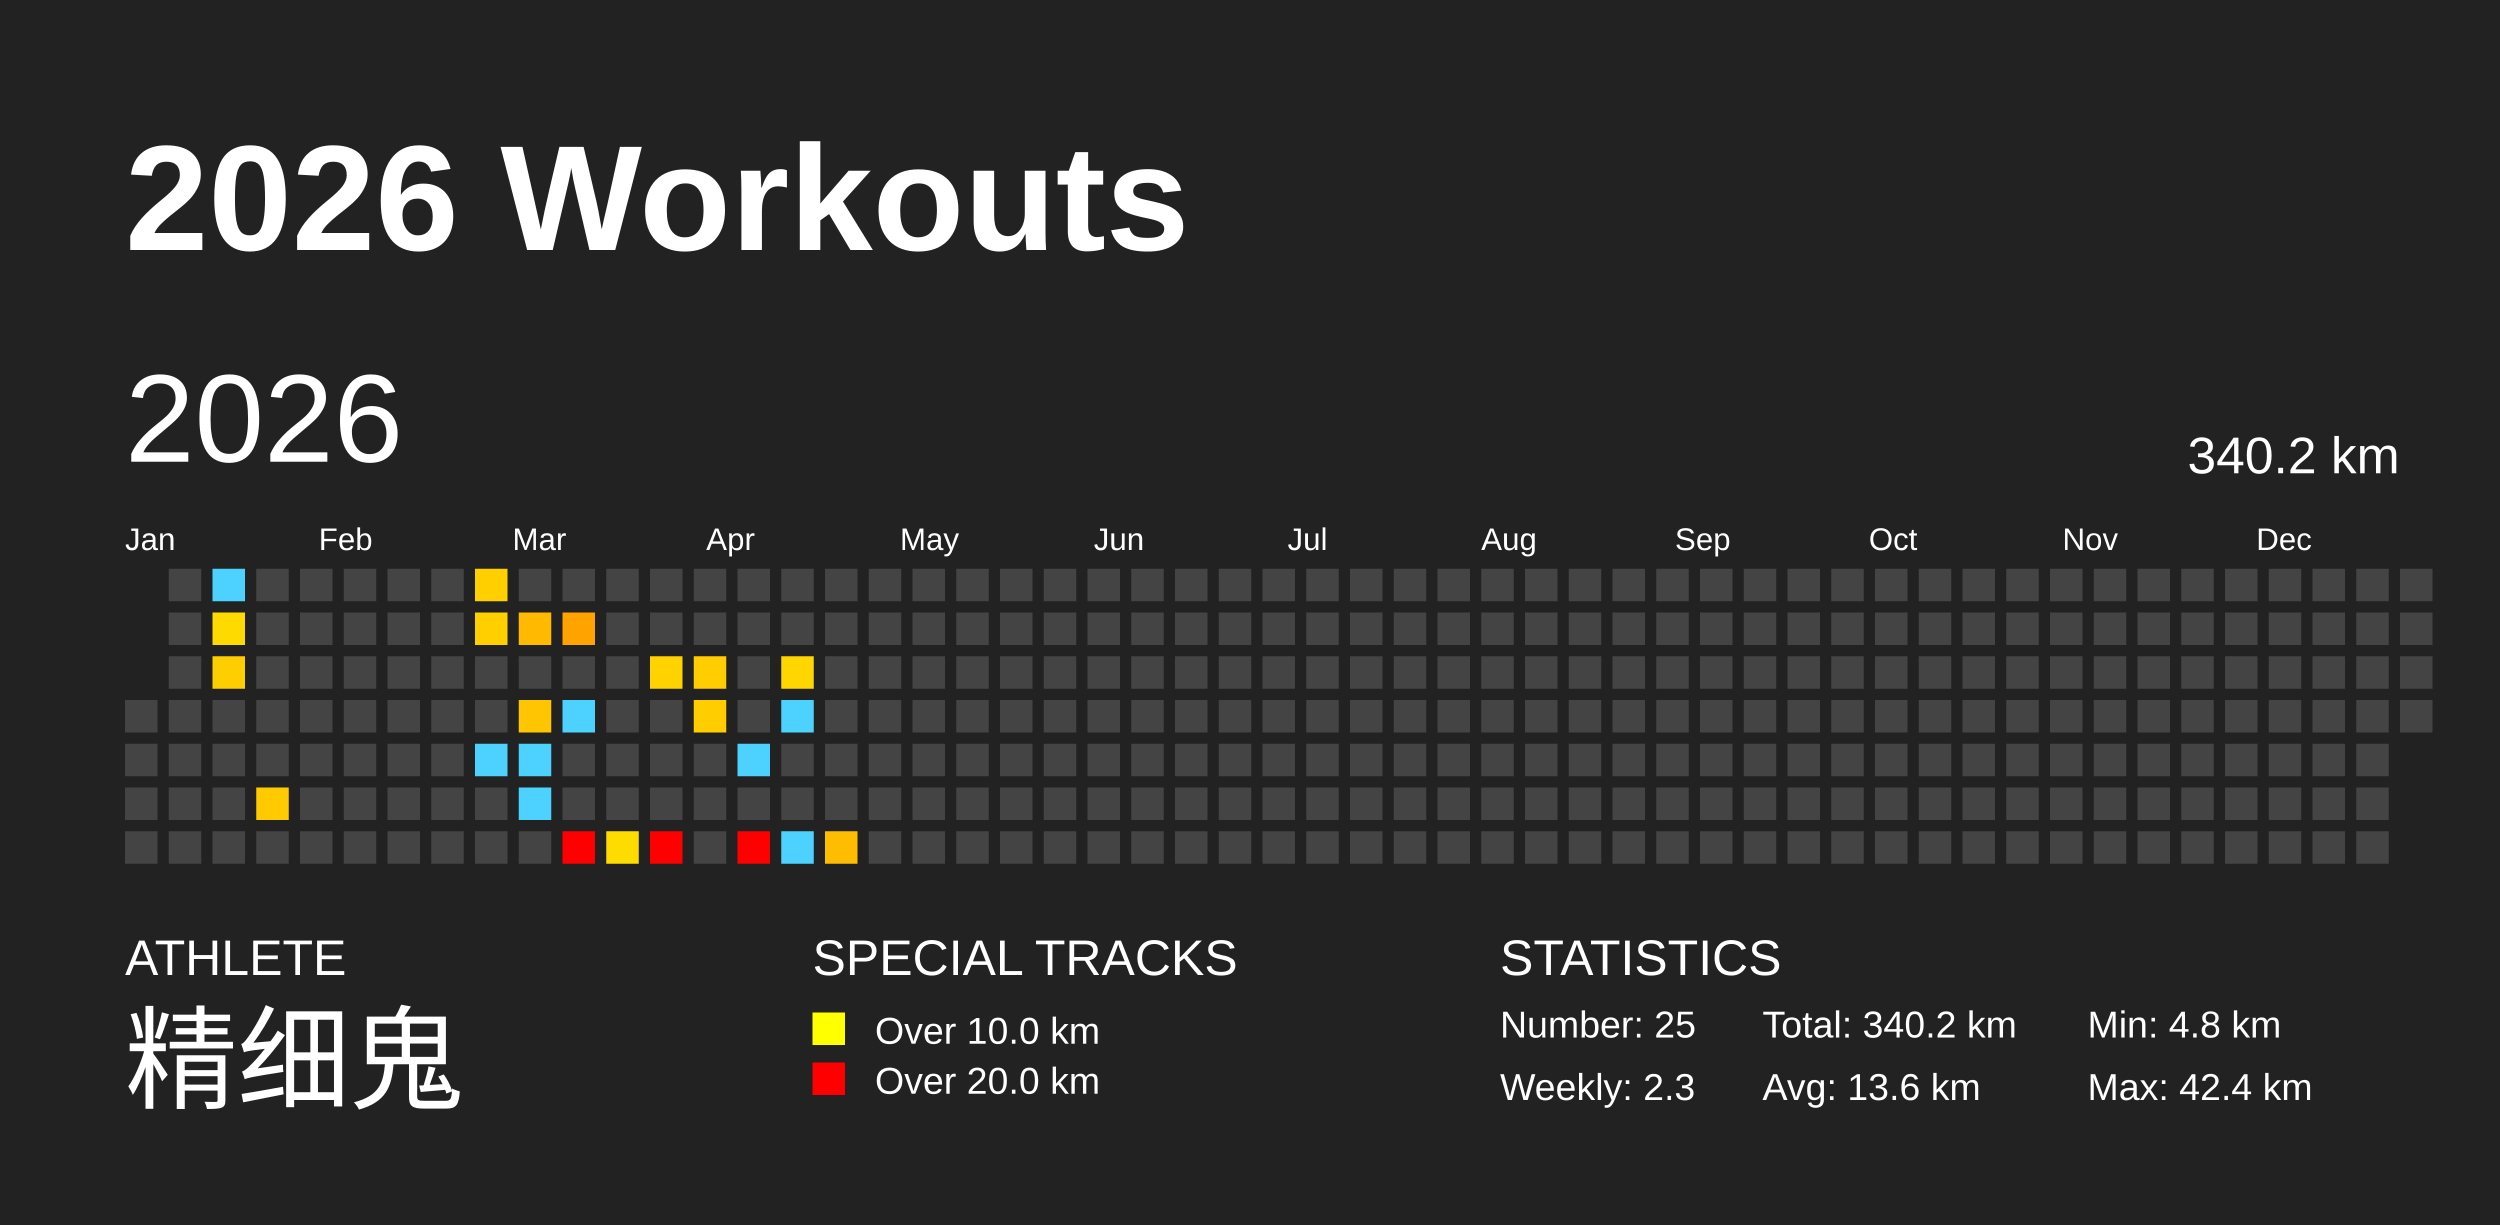
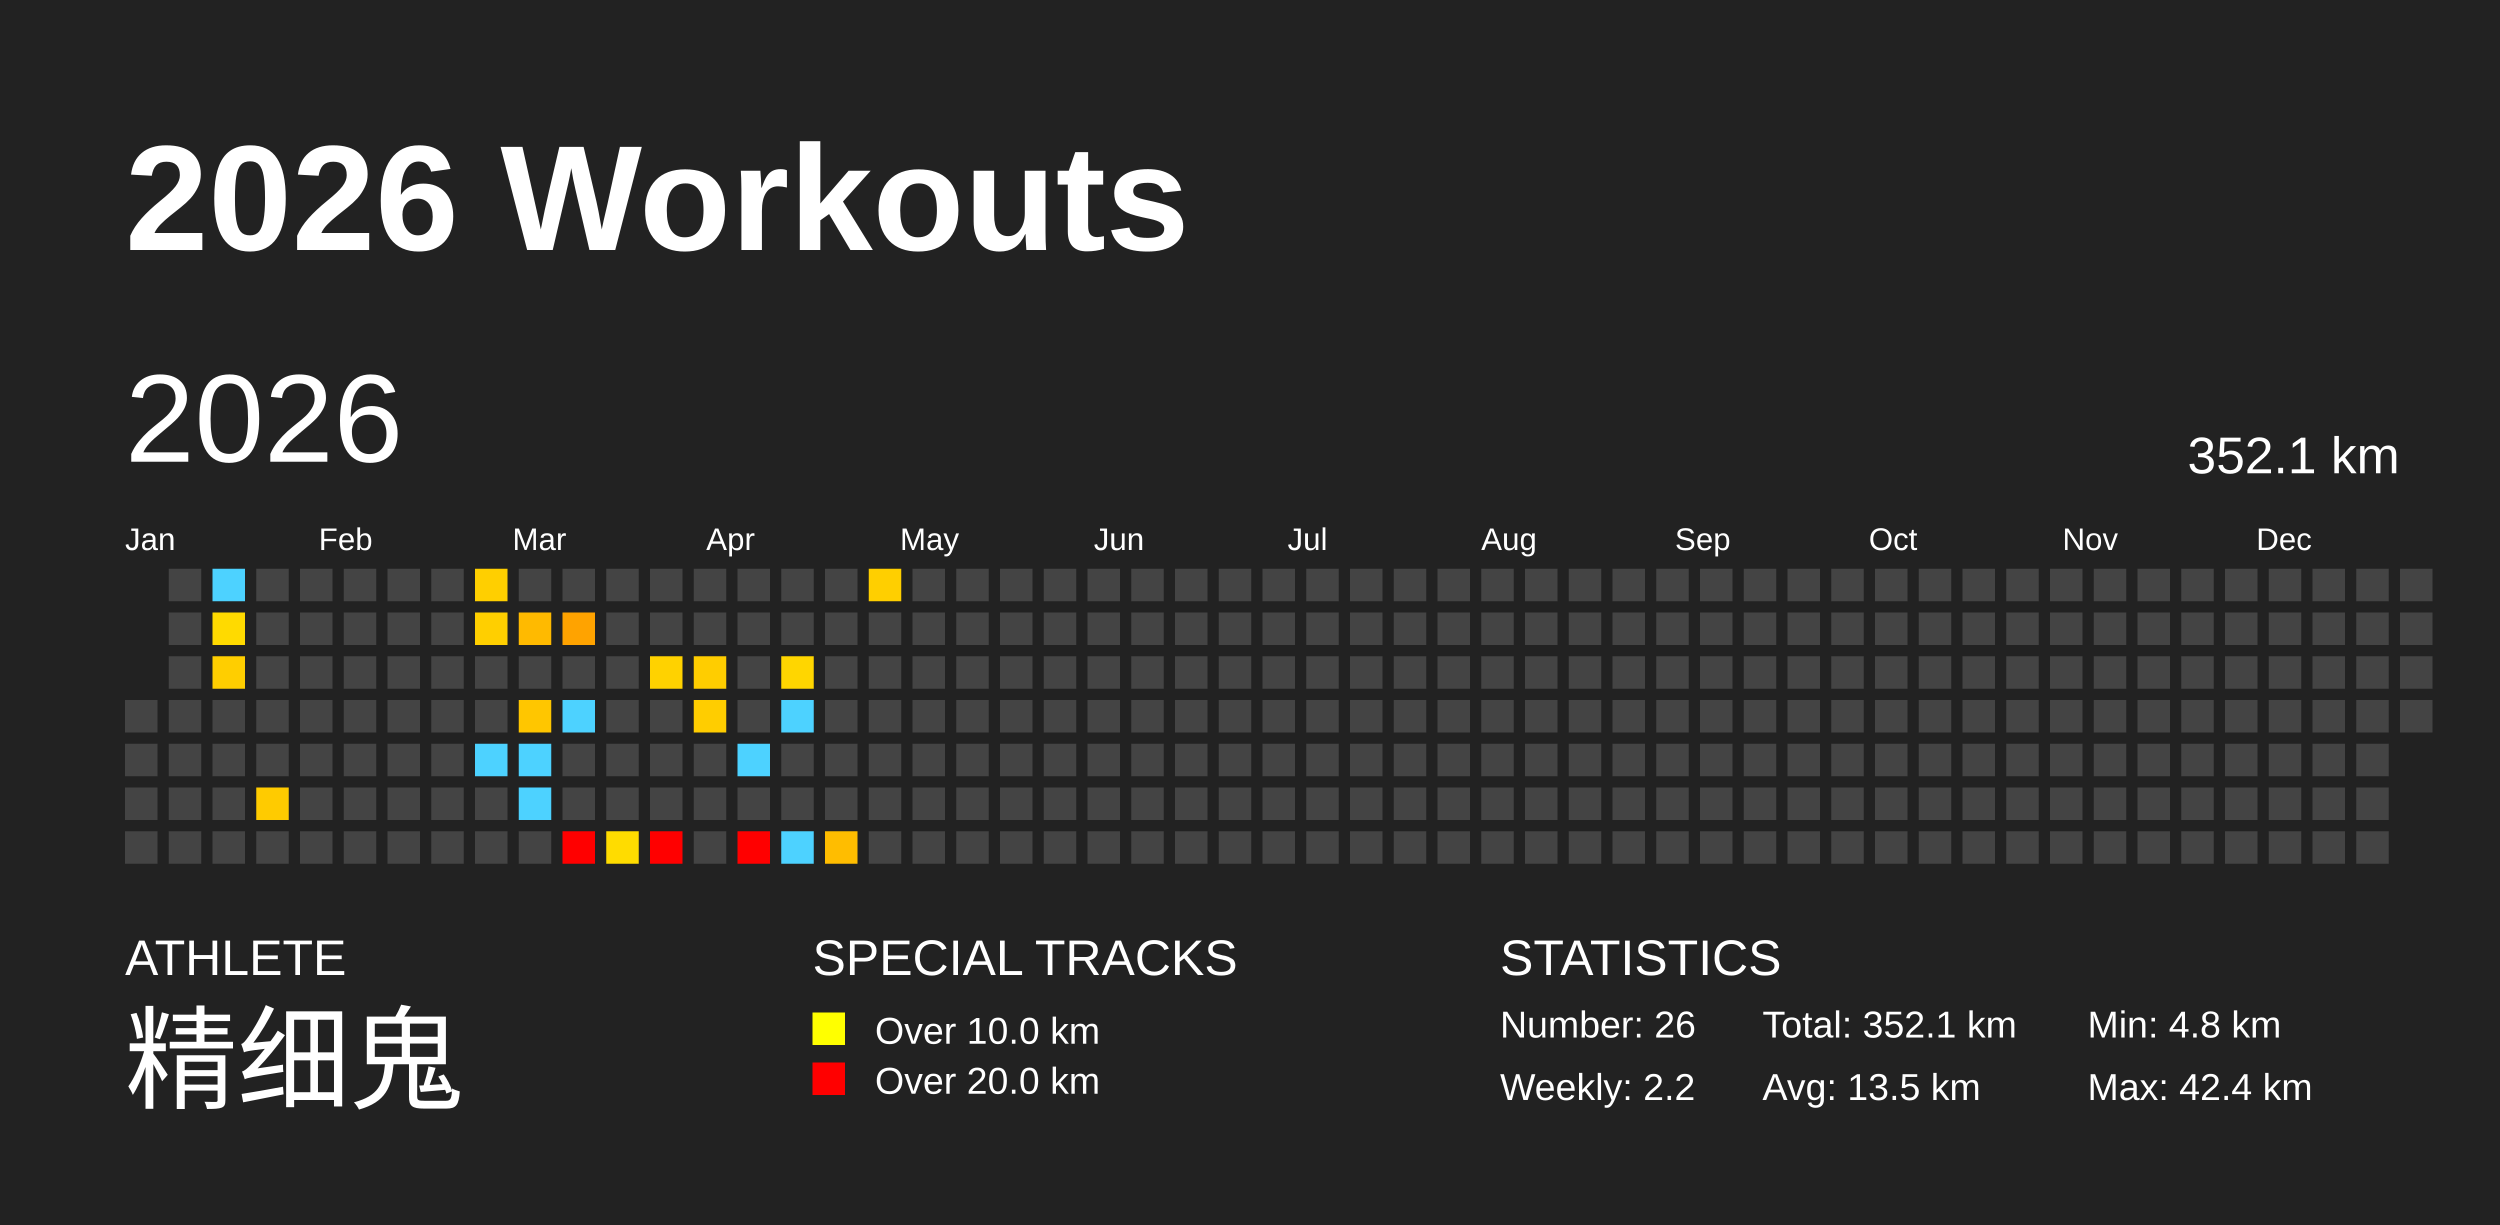
<svg xmlns="http://www.w3.org/2000/svg" baseProfile="full" height="98mm" version="1.1" viewBox="0,0,200,98" width="200mm">
  <defs />
  <rect fill="#222222" height="98" width="200" x="0" y="0" />
  <text fill="#FFFFFF" style="font-size:12px; font-family:Arial; font-weight:bold;" x="10" y="20">2026 Workouts</text>
  <text fill="#FFFFFF" style="font-size:4px; font-family:Arial" x="10" y="78">ATHLETE</text>
  <text fill="#FFFFFF" style="font-size:9px; font-family:Arial" x="10" y="88">精细鬼</text>
  <text fill="#FFFFFF" style="font-size:4px; font-family:Arial" x="65" y="78">SPECIAL TRACKS</text>
  <rect fill="yellow" height="2.6" width="2.6" x="65" y="81" />
  <text fill="#FFFFFF" style="font-size:3px; font-family:Arial" x="70" y="83.5">Over 10.0 km</text>
  <rect fill="red" height="2.6" width="2.6" x="65" y="85" />
  <text fill="#FFFFFF" style="font-size:3px; font-family:Arial" x="70" y="87.5">Over 20.0 km</text>
  <text fill="#FFFFFF" style="font-size:4px; font-family:Arial" x="120" y="78">STATISTICS</text>
-   <text fill="#FFFFFF" style="font-size:3px; font-family:Arial" x="120" y="83">Number: 25</text>
-   <text fill="#FFFFFF" style="font-size:3px; font-family:Arial" x="120" y="88">Weekly: 2.3</text>
-   <text fill="#FFFFFF" style="font-size:3px; font-family:Arial" x="141" y="83">Total: 340.2 km</text>
-   <text fill="#FFFFFF" style="font-size:3px; font-family:Arial" x="141" y="88">Avg: 13.6 km</text>
+   <text fill="#FFFFFF" style="font-size:3px; font-family:Arial" x="120" y="83">Number: 26</text>
+   <text fill="#FFFFFF" style="font-size:3px; font-family:Arial" x="120" y="88">Weekly: 2.2</text>
+   <text fill="#FFFFFF" style="font-size:3px; font-family:Arial" x="141" y="83">Total: 352.1 km</text>
+   <text fill="#FFFFFF" style="font-size:3px; font-family:Arial" x="141" y="88">Avg: 13.5 km</text>
  <text fill="#FFFFFF" style="font-size:3px; font-family:Arial" x="167" y="83">Min: 4.8 km</text>
  <text fill="#FFFFFF" style="font-size:3px; font-family:Arial" x="167" y="88">Max: 42.4 km</text>
  <text dominant-baseline="hanging" fill="#FFFFFF" style="font-size:10.0px; font-family:Arial;" x="10" y="30">2026</text>
-   <text dominant-baseline="hanging" fill="#FFFFFF" style="font-size:4.125px; font-family:Arial;" x="175" y="35">340.2 km</text>
+   <text dominant-baseline="hanging" fill="#FFFFFF" style="font-size:4.125px; font-family:Arial;" x="175" y="35">352.1 km</text>
  <text fill="#FFFFFF" style="font-size:2.5px; font-family:Arial" x="10.0" y="44">Jan</text>
  <text fill="#FFFFFF" style="font-size:2.5px; font-family:Arial" x="25.5" y="44">Feb</text>
  <text fill="#FFFFFF" style="font-size:2.5px; font-family:Arial" x="41.0" y="44">Mar</text>
  <text fill="#FFFFFF" style="font-size:2.5px; font-family:Arial" x="56.5" y="44">Apr</text>
  <text fill="#FFFFFF" style="font-size:2.5px; font-family:Arial" x="72.0" y="44">May</text>
  <text fill="#FFFFFF" style="font-size:2.5px; font-family:Arial" x="87.5" y="44">Jun</text>
  <text fill="#FFFFFF" style="font-size:2.5px; font-family:Arial" x="103.0" y="44">Jul</text>
  <text fill="#FFFFFF" style="font-size:2.5px; font-family:Arial" x="118.5" y="44">Aug</text>
  <text fill="#FFFFFF" style="font-size:2.5px; font-family:Arial" x="134.0" y="44">Sep</text>
  <text fill="#FFFFFF" style="font-size:2.5px; font-family:Arial" x="149.5" y="44">Oct</text>
  <text fill="#FFFFFF" style="font-size:2.5px; font-family:Arial" x="165.0" y="44">Nov</text>
  <text fill="#FFFFFF" style="font-size:2.5px; font-family:Arial" x="180.5" y="44">Dec</text>
  <rect fill="#444444" height="2.6" width="2.6" x="10.0" y="56.0" />
  <rect fill="#444444" height="2.6" width="2.6" x="10.0" y="59.5" />
  <rect fill="#444444" height="2.6" width="2.6" x="10.0" y="63.0" />
  <rect fill="#444444" height="2.6" width="2.6" x="10.0" y="66.5" />
  <rect fill="#444444" height="2.6" width="2.6" x="13.5" y="45.5" />
  <rect fill="#444444" height="2.6" width="2.6" x="13.5" y="49.0" />
  <rect fill="#444444" height="2.6" width="2.6" x="13.5" y="52.5" />
  <rect fill="#444444" height="2.6" width="2.6" x="13.5" y="56.0" />
  <rect fill="#444444" height="2.6" width="2.6" x="13.5" y="59.5" />
  <rect fill="#444444" height="2.6" width="2.6" x="13.5" y="63.0" />
  <rect fill="#444444" height="2.6" width="2.6" x="13.5" y="66.5" />
  <rect fill="#4dd2ff" height="2.6" width="2.6" x="17.0" y="45.5" />
  <rect fill="#ffda00" height="2.6" width="2.6" x="17.0" y="49.0" />
  <rect fill="#ffce00" height="2.6" width="2.6" x="17.0" y="52.5" />
  <rect fill="#444444" height="2.6" width="2.6" x="17.0" y="56.0" />
  <rect fill="#444444" height="2.6" width="2.6" x="17.0" y="59.5" />
  <rect fill="#444444" height="2.6" width="2.6" x="17.0" y="63.0" />
  <rect fill="#444444" height="2.6" width="2.6" x="17.0" y="66.5" />
  <rect fill="#444444" height="2.6" width="2.6" x="20.5" y="45.5" />
  <rect fill="#444444" height="2.6" width="2.6" x="20.5" y="49.0" />
  <rect fill="#444444" height="2.6" width="2.6" x="20.5" y="52.5" />
  <rect fill="#444444" height="2.6" width="2.6" x="20.5" y="56.0" />
  <rect fill="#444444" height="2.6" width="2.6" x="20.5" y="59.5" />
  <rect fill="#ffcb00" height="2.6" width="2.6" x="20.5" y="63.0" />
  <rect fill="#444444" height="2.6" width="2.6" x="20.5" y="66.5" />
  <rect fill="#444444" height="2.6" width="2.6" x="24.0" y="45.5" />
  <rect fill="#444444" height="2.6" width="2.6" x="24.0" y="49.0" />
  <rect fill="#444444" height="2.6" width="2.6" x="24.0" y="52.5" />
  <rect fill="#444444" height="2.6" width="2.6" x="24.0" y="56.0" />
  <rect fill="#444444" height="2.6" width="2.6" x="24.0" y="59.5" />
  <rect fill="#444444" height="2.6" width="2.6" x="24.0" y="63.0" />
  <rect fill="#444444" height="2.6" width="2.6" x="24.0" y="66.5" />
  <rect fill="#444444" height="2.6" width="2.6" x="27.5" y="45.5" />
  <rect fill="#444444" height="2.6" width="2.6" x="27.5" y="49.0" />
  <rect fill="#444444" height="2.6" width="2.6" x="27.5" y="52.5" />
  <rect fill="#444444" height="2.6" width="2.6" x="27.5" y="56.0" />
  <rect fill="#444444" height="2.6" width="2.6" x="27.5" y="59.5" />
  <rect fill="#444444" height="2.6" width="2.6" x="27.5" y="63.0" />
  <rect fill="#444444" height="2.6" width="2.6" x="27.5" y="66.5" />
  <rect fill="#444444" height="2.6" width="2.6" x="31.0" y="45.5" />
  <rect fill="#444444" height="2.6" width="2.6" x="31.0" y="49.0" />
  <rect fill="#444444" height="2.6" width="2.6" x="31.0" y="52.5" />
  <rect fill="#444444" height="2.6" width="2.6" x="31.0" y="56.0" />
  <rect fill="#444444" height="2.6" width="2.6" x="31.0" y="59.5" />
  <rect fill="#444444" height="2.6" width="2.6" x="31.0" y="63.0" />
  <rect fill="#444444" height="2.6" width="2.6" x="31.0" y="66.5" />
  <rect fill="#444444" height="2.6" width="2.6" x="34.5" y="45.5" />
  <rect fill="#444444" height="2.6" width="2.6" x="34.5" y="49.0" />
  <rect fill="#444444" height="2.6" width="2.6" x="34.5" y="52.5" />
  <rect fill="#444444" height="2.6" width="2.6" x="34.5" y="56.0" />
  <rect fill="#444444" height="2.6" width="2.6" x="34.5" y="59.5" />
  <rect fill="#444444" height="2.6" width="2.6" x="34.5" y="63.0" />
  <rect fill="#444444" height="2.6" width="2.6" x="34.5" y="66.5" />
  <rect fill="#ffcf00" height="2.6" width="2.6" x="38.0" y="45.5" />
  <rect fill="#ffcf00" height="2.6" width="2.6" x="38.0" y="49.0" />
  <rect fill="#444444" height="2.6" width="2.6" x="38.0" y="52.5" />
  <rect fill="#444444" height="2.6" width="2.6" x="38.0" y="56.0" />
  <rect fill="#4dd2ff" height="2.6" width="2.6" x="38.0" y="59.5" />
  <rect fill="#444444" height="2.6" width="2.6" x="38.0" y="63.0" />
  <rect fill="#444444" height="2.6" width="2.6" x="38.0" y="66.5" />
  <rect fill="#444444" height="2.6" width="2.6" x="41.5" y="45.5" />
  <rect fill="#ffba00" height="2.6" width="2.6" x="41.5" y="49.0" />
  <rect fill="#444444" height="2.6" width="2.6" x="41.5" y="52.5" />
  <rect fill="#ffc600" height="2.6" width="2.6" x="41.5" y="56.0" />
  <rect fill="#4dd2ff" height="2.6" width="2.6" x="41.5" y="59.5" />
  <rect fill="#4dd2ff" height="2.6" width="2.6" x="41.5" y="63.0" />
  <rect fill="#444444" height="2.6" width="2.6" x="41.5" y="66.5" />
  <rect fill="#444444" height="2.6" width="2.6" x="45.0" y="45.5" />
  <rect fill="#ffa300" height="2.6" width="2.6" x="45.0" y="49.0" />
  <rect fill="#444444" height="2.6" width="2.6" x="45.0" y="52.5" />
  <rect fill="#4dd2ff" height="2.6" width="2.6" x="45.0" y="56.0" />
  <rect fill="#444444" height="2.6" width="2.6" x="45.0" y="59.5" />
  <rect fill="#444444" height="2.6" width="2.6" x="45.0" y="63.0" />
  <rect fill="red" height="2.6" width="2.6" x="45.0" y="66.5" />
  <rect fill="#444444" height="2.6" width="2.6" x="48.5" y="45.5" />
  <rect fill="#444444" height="2.6" width="2.6" x="48.5" y="49.0" />
  <rect fill="#444444" height="2.6" width="2.6" x="48.5" y="52.5" />
  <rect fill="#444444" height="2.6" width="2.6" x="48.5" y="56.0" />
  <rect fill="#444444" height="2.6" width="2.6" x="48.5" y="59.5" />
  <rect fill="#444444" height="2.6" width="2.6" x="48.5" y="63.0" />
  <rect fill="#ffdc00" height="2.6" width="2.6" x="48.5" y="66.5" />
  <rect fill="#444444" height="2.6" width="2.6" x="52.0" y="45.5" />
  <rect fill="#444444" height="2.6" width="2.6" x="52.0" y="49.0" />
  <rect fill="#ffd200" height="2.6" width="2.6" x="52.0" y="52.5" />
  <rect fill="#444444" height="2.6" width="2.6" x="52.0" y="56.0" />
  <rect fill="#444444" height="2.6" width="2.6" x="52.0" y="59.5" />
  <rect fill="#444444" height="2.6" width="2.6" x="52.0" y="63.0" />
  <rect fill="red" height="2.6" width="2.6" x="52.0" y="66.5" />
  <rect fill="#444444" height="2.6" width="2.6" x="55.5" y="45.5" />
  <rect fill="#444444" height="2.6" width="2.6" x="55.5" y="49.0" />
  <rect fill="#ffcd00" height="2.6" width="2.6" x="55.5" y="52.5" />
  <rect fill="#ffcd00" height="2.6" width="2.6" x="55.5" y="56.0" />
  <rect fill="#444444" height="2.6" width="2.6" x="55.5" y="59.5" />
  <rect fill="#444444" height="2.6" width="2.6" x="55.5" y="63.0" />
  <rect fill="#444444" height="2.6" width="2.6" x="55.5" y="66.5" />
  <rect fill="#444444" height="2.6" width="2.6" x="59.0" y="45.5" />
  <rect fill="#444444" height="2.6" width="2.6" x="59.0" y="49.0" />
  <rect fill="#444444" height="2.6" width="2.6" x="59.0" y="52.5" />
  <rect fill="#444444" height="2.6" width="2.6" x="59.0" y="56.0" />
  <rect fill="#4dd2ff" height="2.6" width="2.6" x="59.0" y="59.5" />
  <rect fill="#444444" height="2.6" width="2.6" x="59.0" y="63.0" />
  <rect fill="red" height="2.6" width="2.6" x="59.0" y="66.5" />
  <rect fill="#444444" height="2.6" width="2.6" x="62.5" y="45.5" />
  <rect fill="#444444" height="2.6" width="2.6" x="62.5" y="49.0" />
  <rect fill="#ffd600" height="2.6" width="2.6" x="62.5" y="52.5" />
  <rect fill="#4dd2ff" height="2.6" width="2.6" x="62.5" y="56.0" />
  <rect fill="#444444" height="2.6" width="2.6" x="62.5" y="59.5" />
  <rect fill="#444444" height="2.6" width="2.6" x="62.5" y="63.0" />
  <rect fill="#4dd2ff" height="2.6" width="2.6" x="62.5" y="66.5" />
  <rect fill="#444444" height="2.6" width="2.6" x="66.0" y="45.5" />
  <rect fill="#444444" height="2.6" width="2.6" x="66.0" y="49.0" />
  <rect fill="#444444" height="2.6" width="2.6" x="66.0" y="52.5" />
  <rect fill="#444444" height="2.6" width="2.6" x="66.0" y="56.0" />
  <rect fill="#444444" height="2.6" width="2.6" x="66.0" y="59.5" />
  <rect fill="#444444" height="2.6" width="2.6" x="66.0" y="63.0" />
  <rect fill="#ffbd00" height="2.6" width="2.6" x="66.0" y="66.5" />
-   <rect fill="#444444" height="2.6" width="2.6" x="69.5" y="45.5" />
+   <rect fill="#ffcf00" height="2.6" width="2.6" x="69.5" y="45.5" />
  <rect fill="#444444" height="2.6" width="2.6" x="69.5" y="49.0" />
  <rect fill="#444444" height="2.6" width="2.6" x="69.5" y="52.5" />
  <rect fill="#444444" height="2.6" width="2.6" x="69.5" y="56.0" />
  <rect fill="#444444" height="2.6" width="2.6" x="69.5" y="59.5" />
  <rect fill="#444444" height="2.6" width="2.6" x="69.5" y="63.0" />
  <rect fill="#444444" height="2.6" width="2.6" x="69.5" y="66.5" />
  <rect fill="#444444" height="2.6" width="2.6" x="73.0" y="45.5" />
  <rect fill="#444444" height="2.6" width="2.6" x="73.0" y="49.0" />
  <rect fill="#444444" height="2.6" width="2.6" x="73.0" y="52.5" />
  <rect fill="#444444" height="2.6" width="2.6" x="73.0" y="56.0" />
  <rect fill="#444444" height="2.6" width="2.6" x="73.0" y="59.5" />
  <rect fill="#444444" height="2.6" width="2.6" x="73.0" y="63.0" />
  <rect fill="#444444" height="2.6" width="2.6" x="73.0" y="66.5" />
  <rect fill="#444444" height="2.6" width="2.6" x="76.5" y="45.5" />
  <rect fill="#444444" height="2.6" width="2.6" x="76.5" y="49.0" />
  <rect fill="#444444" height="2.6" width="2.6" x="76.5" y="52.5" />
  <rect fill="#444444" height="2.6" width="2.6" x="76.5" y="56.0" />
  <rect fill="#444444" height="2.6" width="2.6" x="76.5" y="59.5" />
  <rect fill="#444444" height="2.6" width="2.6" x="76.5" y="63.0" />
  <rect fill="#444444" height="2.6" width="2.6" x="76.5" y="66.5" />
  <rect fill="#444444" height="2.6" width="2.6" x="80.0" y="45.5" />
  <rect fill="#444444" height="2.6" width="2.6" x="80.0" y="49.0" />
  <rect fill="#444444" height="2.6" width="2.6" x="80.0" y="52.5" />
  <rect fill="#444444" height="2.6" width="2.6" x="80.0" y="56.0" />
  <rect fill="#444444" height="2.6" width="2.6" x="80.0" y="59.5" />
  <rect fill="#444444" height="2.6" width="2.6" x="80.0" y="63.0" />
  <rect fill="#444444" height="2.6" width="2.6" x="80.0" y="66.5" />
  <rect fill="#444444" height="2.6" width="2.6" x="83.5" y="45.5" />
  <rect fill="#444444" height="2.6" width="2.6" x="83.5" y="49.0" />
  <rect fill="#444444" height="2.6" width="2.6" x="83.5" y="52.5" />
  <rect fill="#444444" height="2.6" width="2.6" x="83.5" y="56.0" />
  <rect fill="#444444" height="2.6" width="2.6" x="83.5" y="59.5" />
  <rect fill="#444444" height="2.6" width="2.6" x="83.5" y="63.0" />
  <rect fill="#444444" height="2.6" width="2.6" x="83.5" y="66.5" />
  <rect fill="#444444" height="2.6" width="2.6" x="87.0" y="45.5" />
  <rect fill="#444444" height="2.6" width="2.6" x="87.0" y="49.0" />
  <rect fill="#444444" height="2.6" width="2.6" x="87.0" y="52.5" />
  <rect fill="#444444" height="2.6" width="2.6" x="87.0" y="56.0" />
  <rect fill="#444444" height="2.6" width="2.6" x="87.0" y="59.5" />
  <rect fill="#444444" height="2.6" width="2.6" x="87.0" y="63.0" />
  <rect fill="#444444" height="2.6" width="2.6" x="87.0" y="66.5" />
  <rect fill="#444444" height="2.6" width="2.6" x="90.5" y="45.5" />
  <rect fill="#444444" height="2.6" width="2.6" x="90.5" y="49.0" />
  <rect fill="#444444" height="2.6" width="2.6" x="90.5" y="52.5" />
  <rect fill="#444444" height="2.6" width="2.6" x="90.5" y="56.0" />
  <rect fill="#444444" height="2.6" width="2.6" x="90.5" y="59.5" />
  <rect fill="#444444" height="2.6" width="2.6" x="90.5" y="63.0" />
  <rect fill="#444444" height="2.6" width="2.6" x="90.5" y="66.5" />
  <rect fill="#444444" height="2.6" width="2.6" x="94.0" y="45.5" />
  <rect fill="#444444" height="2.6" width="2.6" x="94.0" y="49.0" />
  <rect fill="#444444" height="2.6" width="2.6" x="94.0" y="52.5" />
  <rect fill="#444444" height="2.6" width="2.6" x="94.0" y="56.0" />
  <rect fill="#444444" height="2.6" width="2.6" x="94.0" y="59.5" />
  <rect fill="#444444" height="2.6" width="2.6" x="94.0" y="63.0" />
  <rect fill="#444444" height="2.6" width="2.6" x="94.0" y="66.5" />
  <rect fill="#444444" height="2.6" width="2.6" x="97.5" y="45.5" />
  <rect fill="#444444" height="2.6" width="2.6" x="97.5" y="49.0" />
  <rect fill="#444444" height="2.6" width="2.6" x="97.5" y="52.5" />
  <rect fill="#444444" height="2.6" width="2.6" x="97.5" y="56.0" />
  <rect fill="#444444" height="2.6" width="2.6" x="97.5" y="59.5" />
  <rect fill="#444444" height="2.6" width="2.6" x="97.5" y="63.0" />
  <rect fill="#444444" height="2.6" width="2.6" x="97.5" y="66.5" />
  <rect fill="#444444" height="2.6" width="2.6" x="101.0" y="45.5" />
  <rect fill="#444444" height="2.6" width="2.6" x="101.0" y="49.0" />
  <rect fill="#444444" height="2.6" width="2.6" x="101.0" y="52.5" />
  <rect fill="#444444" height="2.6" width="2.6" x="101.0" y="56.0" />
  <rect fill="#444444" height="2.6" width="2.6" x="101.0" y="59.5" />
  <rect fill="#444444" height="2.6" width="2.6" x="101.0" y="63.0" />
  <rect fill="#444444" height="2.6" width="2.6" x="101.0" y="66.5" />
  <rect fill="#444444" height="2.6" width="2.6" x="104.5" y="45.5" />
  <rect fill="#444444" height="2.6" width="2.6" x="104.5" y="49.0" />
  <rect fill="#444444" height="2.6" width="2.6" x="104.5" y="52.5" />
  <rect fill="#444444" height="2.6" width="2.6" x="104.5" y="56.0" />
  <rect fill="#444444" height="2.6" width="2.6" x="104.5" y="59.5" />
  <rect fill="#444444" height="2.6" width="2.6" x="104.5" y="63.0" />
  <rect fill="#444444" height="2.6" width="2.6" x="104.5" y="66.5" />
  <rect fill="#444444" height="2.6" width="2.6" x="108.0" y="45.5" />
  <rect fill="#444444" height="2.6" width="2.6" x="108.0" y="49.0" />
  <rect fill="#444444" height="2.6" width="2.6" x="108.0" y="52.5" />
  <rect fill="#444444" height="2.6" width="2.6" x="108.0" y="56.0" />
  <rect fill="#444444" height="2.6" width="2.6" x="108.0" y="59.5" />
  <rect fill="#444444" height="2.6" width="2.6" x="108.0" y="63.0" />
  <rect fill="#444444" height="2.6" width="2.6" x="108.0" y="66.5" />
  <rect fill="#444444" height="2.6" width="2.6" x="111.5" y="45.5" />
  <rect fill="#444444" height="2.6" width="2.6" x="111.5" y="49.0" />
  <rect fill="#444444" height="2.6" width="2.6" x="111.5" y="52.5" />
  <rect fill="#444444" height="2.6" width="2.6" x="111.5" y="56.0" />
  <rect fill="#444444" height="2.6" width="2.6" x="111.5" y="59.5" />
  <rect fill="#444444" height="2.6" width="2.6" x="111.5" y="63.0" />
  <rect fill="#444444" height="2.6" width="2.6" x="111.5" y="66.5" />
  <rect fill="#444444" height="2.6" width="2.6" x="115.0" y="45.5" />
  <rect fill="#444444" height="2.6" width="2.6" x="115.0" y="49.0" />
  <rect fill="#444444" height="2.6" width="2.6" x="115.0" y="52.5" />
  <rect fill="#444444" height="2.6" width="2.6" x="115.0" y="56.0" />
  <rect fill="#444444" height="2.6" width="2.6" x="115.0" y="59.5" />
  <rect fill="#444444" height="2.6" width="2.6" x="115.0" y="63.0" />
  <rect fill="#444444" height="2.6" width="2.6" x="115.0" y="66.5" />
  <rect fill="#444444" height="2.6" width="2.6" x="118.5" y="45.5" />
  <rect fill="#444444" height="2.6" width="2.6" x="118.5" y="49.0" />
  <rect fill="#444444" height="2.6" width="2.6" x="118.5" y="52.5" />
  <rect fill="#444444" height="2.6" width="2.6" x="118.5" y="56.0" />
  <rect fill="#444444" height="2.6" width="2.6" x="118.5" y="59.5" />
  <rect fill="#444444" height="2.6" width="2.6" x="118.5" y="63.0" />
  <rect fill="#444444" height="2.6" width="2.6" x="118.5" y="66.5" />
  <rect fill="#444444" height="2.6" width="2.6" x="122.0" y="45.5" />
  <rect fill="#444444" height="2.6" width="2.6" x="122.0" y="49.0" />
  <rect fill="#444444" height="2.6" width="2.6" x="122.0" y="52.5" />
  <rect fill="#444444" height="2.6" width="2.6" x="122.0" y="56.0" />
  <rect fill="#444444" height="2.6" width="2.6" x="122.0" y="59.5" />
  <rect fill="#444444" height="2.6" width="2.6" x="122.0" y="63.0" />
  <rect fill="#444444" height="2.6" width="2.6" x="122.0" y="66.5" />
  <rect fill="#444444" height="2.6" width="2.6" x="125.5" y="45.5" />
  <rect fill="#444444" height="2.6" width="2.6" x="125.5" y="49.0" />
  <rect fill="#444444" height="2.6" width="2.6" x="125.5" y="52.5" />
  <rect fill="#444444" height="2.6" width="2.6" x="125.5" y="56.0" />
  <rect fill="#444444" height="2.6" width="2.6" x="125.5" y="59.5" />
  <rect fill="#444444" height="2.6" width="2.6" x="125.5" y="63.0" />
  <rect fill="#444444" height="2.6" width="2.6" x="125.5" y="66.5" />
  <rect fill="#444444" height="2.6" width="2.6" x="129.0" y="45.5" />
  <rect fill="#444444" height="2.6" width="2.6" x="129.0" y="49.0" />
  <rect fill="#444444" height="2.6" width="2.6" x="129.0" y="52.5" />
  <rect fill="#444444" height="2.6" width="2.6" x="129.0" y="56.0" />
  <rect fill="#444444" height="2.6" width="2.6" x="129.0" y="59.5" />
  <rect fill="#444444" height="2.6" width="2.6" x="129.0" y="63.0" />
  <rect fill="#444444" height="2.6" width="2.6" x="129.0" y="66.5" />
  <rect fill="#444444" height="2.6" width="2.6" x="132.5" y="45.5" />
  <rect fill="#444444" height="2.6" width="2.6" x="132.5" y="49.0" />
  <rect fill="#444444" height="2.6" width="2.6" x="132.5" y="52.5" />
  <rect fill="#444444" height="2.6" width="2.6" x="132.5" y="56.0" />
  <rect fill="#444444" height="2.6" width="2.6" x="132.5" y="59.5" />
  <rect fill="#444444" height="2.6" width="2.6" x="132.5" y="63.0" />
  <rect fill="#444444" height="2.6" width="2.6" x="132.5" y="66.5" />
  <rect fill="#444444" height="2.6" width="2.6" x="136.0" y="45.5" />
  <rect fill="#444444" height="2.6" width="2.6" x="136.0" y="49.0" />
  <rect fill="#444444" height="2.6" width="2.6" x="136.0" y="52.5" />
  <rect fill="#444444" height="2.6" width="2.6" x="136.0" y="56.0" />
  <rect fill="#444444" height="2.6" width="2.6" x="136.0" y="59.5" />
  <rect fill="#444444" height="2.6" width="2.6" x="136.0" y="63.0" />
  <rect fill="#444444" height="2.6" width="2.6" x="136.0" y="66.5" />
  <rect fill="#444444" height="2.6" width="2.6" x="139.5" y="45.5" />
  <rect fill="#444444" height="2.6" width="2.6" x="139.5" y="49.0" />
  <rect fill="#444444" height="2.6" width="2.6" x="139.5" y="52.5" />
  <rect fill="#444444" height="2.6" width="2.6" x="139.5" y="56.0" />
  <rect fill="#444444" height="2.6" width="2.6" x="139.5" y="59.5" />
  <rect fill="#444444" height="2.6" width="2.6" x="139.5" y="63.0" />
  <rect fill="#444444" height="2.6" width="2.6" x="139.5" y="66.5" />
  <rect fill="#444444" height="2.6" width="2.6" x="143.0" y="45.5" />
  <rect fill="#444444" height="2.6" width="2.6" x="143.0" y="49.0" />
  <rect fill="#444444" height="2.6" width="2.6" x="143.0" y="52.5" />
  <rect fill="#444444" height="2.6" width="2.6" x="143.0" y="56.0" />
  <rect fill="#444444" height="2.6" width="2.6" x="143.0" y="59.5" />
  <rect fill="#444444" height="2.6" width="2.6" x="143.0" y="63.0" />
  <rect fill="#444444" height="2.6" width="2.6" x="143.0" y="66.5" />
  <rect fill="#444444" height="2.6" width="2.6" x="146.5" y="45.5" />
  <rect fill="#444444" height="2.6" width="2.6" x="146.5" y="49.0" />
  <rect fill="#444444" height="2.6" width="2.6" x="146.5" y="52.5" />
  <rect fill="#444444" height="2.6" width="2.6" x="146.5" y="56.0" />
  <rect fill="#444444" height="2.6" width="2.6" x="146.5" y="59.5" />
  <rect fill="#444444" height="2.6" width="2.6" x="146.5" y="63.0" />
  <rect fill="#444444" height="2.6" width="2.6" x="146.5" y="66.5" />
  <rect fill="#444444" height="2.6" width="2.6" x="150.0" y="45.5" />
  <rect fill="#444444" height="2.6" width="2.6" x="150.0" y="49.0" />
  <rect fill="#444444" height="2.6" width="2.6" x="150.0" y="52.5" />
  <rect fill="#444444" height="2.6" width="2.6" x="150.0" y="56.0" />
  <rect fill="#444444" height="2.6" width="2.6" x="150.0" y="59.5" />
  <rect fill="#444444" height="2.6" width="2.6" x="150.0" y="63.0" />
  <rect fill="#444444" height="2.6" width="2.6" x="150.0" y="66.5" />
  <rect fill="#444444" height="2.6" width="2.6" x="153.5" y="45.5" />
  <rect fill="#444444" height="2.6" width="2.6" x="153.5" y="49.0" />
  <rect fill="#444444" height="2.6" width="2.6" x="153.5" y="52.5" />
  <rect fill="#444444" height="2.6" width="2.6" x="153.5" y="56.0" />
  <rect fill="#444444" height="2.6" width="2.6" x="153.5" y="59.5" />
  <rect fill="#444444" height="2.6" width="2.6" x="153.5" y="63.0" />
  <rect fill="#444444" height="2.6" width="2.6" x="153.5" y="66.5" />
  <rect fill="#444444" height="2.6" width="2.6" x="157.0" y="45.5" />
  <rect fill="#444444" height="2.6" width="2.6" x="157.0" y="49.0" />
  <rect fill="#444444" height="2.6" width="2.6" x="157.0" y="52.5" />
  <rect fill="#444444" height="2.6" width="2.6" x="157.0" y="56.0" />
  <rect fill="#444444" height="2.6" width="2.6" x="157.0" y="59.5" />
  <rect fill="#444444" height="2.6" width="2.6" x="157.0" y="63.0" />
  <rect fill="#444444" height="2.6" width="2.6" x="157.0" y="66.5" />
  <rect fill="#444444" height="2.6" width="2.6" x="160.5" y="45.5" />
  <rect fill="#444444" height="2.6" width="2.6" x="160.5" y="49.0" />
  <rect fill="#444444" height="2.6" width="2.6" x="160.5" y="52.5" />
  <rect fill="#444444" height="2.6" width="2.6" x="160.5" y="56.0" />
  <rect fill="#444444" height="2.6" width="2.6" x="160.5" y="59.5" />
  <rect fill="#444444" height="2.6" width="2.6" x="160.5" y="63.0" />
  <rect fill="#444444" height="2.6" width="2.6" x="160.5" y="66.5" />
  <rect fill="#444444" height="2.6" width="2.6" x="164.0" y="45.5" />
  <rect fill="#444444" height="2.6" width="2.6" x="164.0" y="49.0" />
  <rect fill="#444444" height="2.6" width="2.6" x="164.0" y="52.5" />
  <rect fill="#444444" height="2.6" width="2.6" x="164.0" y="56.0" />
  <rect fill="#444444" height="2.6" width="2.6" x="164.0" y="59.5" />
  <rect fill="#444444" height="2.6" width="2.6" x="164.0" y="63.0" />
  <rect fill="#444444" height="2.6" width="2.6" x="164.0" y="66.5" />
  <rect fill="#444444" height="2.6" width="2.6" x="167.5" y="45.5" />
  <rect fill="#444444" height="2.6" width="2.6" x="167.5" y="49.0" />
  <rect fill="#444444" height="2.6" width="2.6" x="167.5" y="52.5" />
  <rect fill="#444444" height="2.6" width="2.6" x="167.5" y="56.0" />
  <rect fill="#444444" height="2.6" width="2.6" x="167.5" y="59.5" />
  <rect fill="#444444" height="2.6" width="2.6" x="167.5" y="63.0" />
  <rect fill="#444444" height="2.6" width="2.6" x="167.5" y="66.5" />
  <rect fill="#444444" height="2.6" width="2.6" x="171.0" y="45.5" />
  <rect fill="#444444" height="2.6" width="2.6" x="171.0" y="49.0" />
  <rect fill="#444444" height="2.6" width="2.6" x="171.0" y="52.5" />
  <rect fill="#444444" height="2.6" width="2.6" x="171.0" y="56.0" />
  <rect fill="#444444" height="2.6" width="2.6" x="171.0" y="59.5" />
  <rect fill="#444444" height="2.6" width="2.6" x="171.0" y="63.0" />
  <rect fill="#444444" height="2.6" width="2.6" x="171.0" y="66.5" />
  <rect fill="#444444" height="2.6" width="2.6" x="174.5" y="45.5" />
  <rect fill="#444444" height="2.6" width="2.6" x="174.5" y="49.0" />
  <rect fill="#444444" height="2.6" width="2.6" x="174.5" y="52.5" />
  <rect fill="#444444" height="2.6" width="2.6" x="174.5" y="56.0" />
  <rect fill="#444444" height="2.6" width="2.6" x="174.5" y="59.5" />
  <rect fill="#444444" height="2.6" width="2.6" x="174.5" y="63.0" />
  <rect fill="#444444" height="2.6" width="2.6" x="174.5" y="66.5" />
  <rect fill="#444444" height="2.6" width="2.6" x="178.0" y="45.5" />
  <rect fill="#444444" height="2.6" width="2.6" x="178.0" y="49.0" />
  <rect fill="#444444" height="2.6" width="2.6" x="178.0" y="52.5" />
  <rect fill="#444444" height="2.6" width="2.6" x="178.0" y="56.0" />
  <rect fill="#444444" height="2.6" width="2.6" x="178.0" y="59.5" />
  <rect fill="#444444" height="2.6" width="2.6" x="178.0" y="63.0" />
  <rect fill="#444444" height="2.6" width="2.6" x="178.0" y="66.5" />
  <rect fill="#444444" height="2.6" width="2.6" x="181.5" y="45.5" />
  <rect fill="#444444" height="2.6" width="2.6" x="181.5" y="49.0" />
  <rect fill="#444444" height="2.6" width="2.6" x="181.5" y="52.5" />
  <rect fill="#444444" height="2.6" width="2.6" x="181.5" y="56.0" />
  <rect fill="#444444" height="2.6" width="2.6" x="181.5" y="59.5" />
  <rect fill="#444444" height="2.6" width="2.6" x="181.5" y="63.0" />
  <rect fill="#444444" height="2.6" width="2.6" x="181.5" y="66.5" />
  <rect fill="#444444" height="2.6" width="2.6" x="185.0" y="45.5" />
  <rect fill="#444444" height="2.6" width="2.6" x="185.0" y="49.0" />
  <rect fill="#444444" height="2.6" width="2.6" x="185.0" y="52.5" />
  <rect fill="#444444" height="2.6" width="2.6" x="185.0" y="56.0" />
  <rect fill="#444444" height="2.6" width="2.6" x="185.0" y="59.5" />
  <rect fill="#444444" height="2.6" width="2.6" x="185.0" y="63.0" />
  <rect fill="#444444" height="2.6" width="2.6" x="185.0" y="66.5" />
  <rect fill="#444444" height="2.6" width="2.6" x="188.5" y="45.5" />
  <rect fill="#444444" height="2.6" width="2.6" x="188.5" y="49.0" />
  <rect fill="#444444" height="2.6" width="2.6" x="188.5" y="52.5" />
  <rect fill="#444444" height="2.6" width="2.6" x="188.5" y="56.0" />
  <rect fill="#444444" height="2.6" width="2.6" x="188.5" y="59.5" />
  <rect fill="#444444" height="2.6" width="2.6" x="188.5" y="63.0" />
  <rect fill="#444444" height="2.6" width="2.6" x="188.5" y="66.5" />
  <rect fill="#444444" height="2.6" width="2.6" x="192.0" y="45.5" />
  <rect fill="#444444" height="2.6" width="2.6" x="192.0" y="49.0" />
  <rect fill="#444444" height="2.6" width="2.6" x="192.0" y="52.5" />
  <rect fill="#444444" height="2.6" width="2.6" x="192.0" y="56.0" />
</svg>
